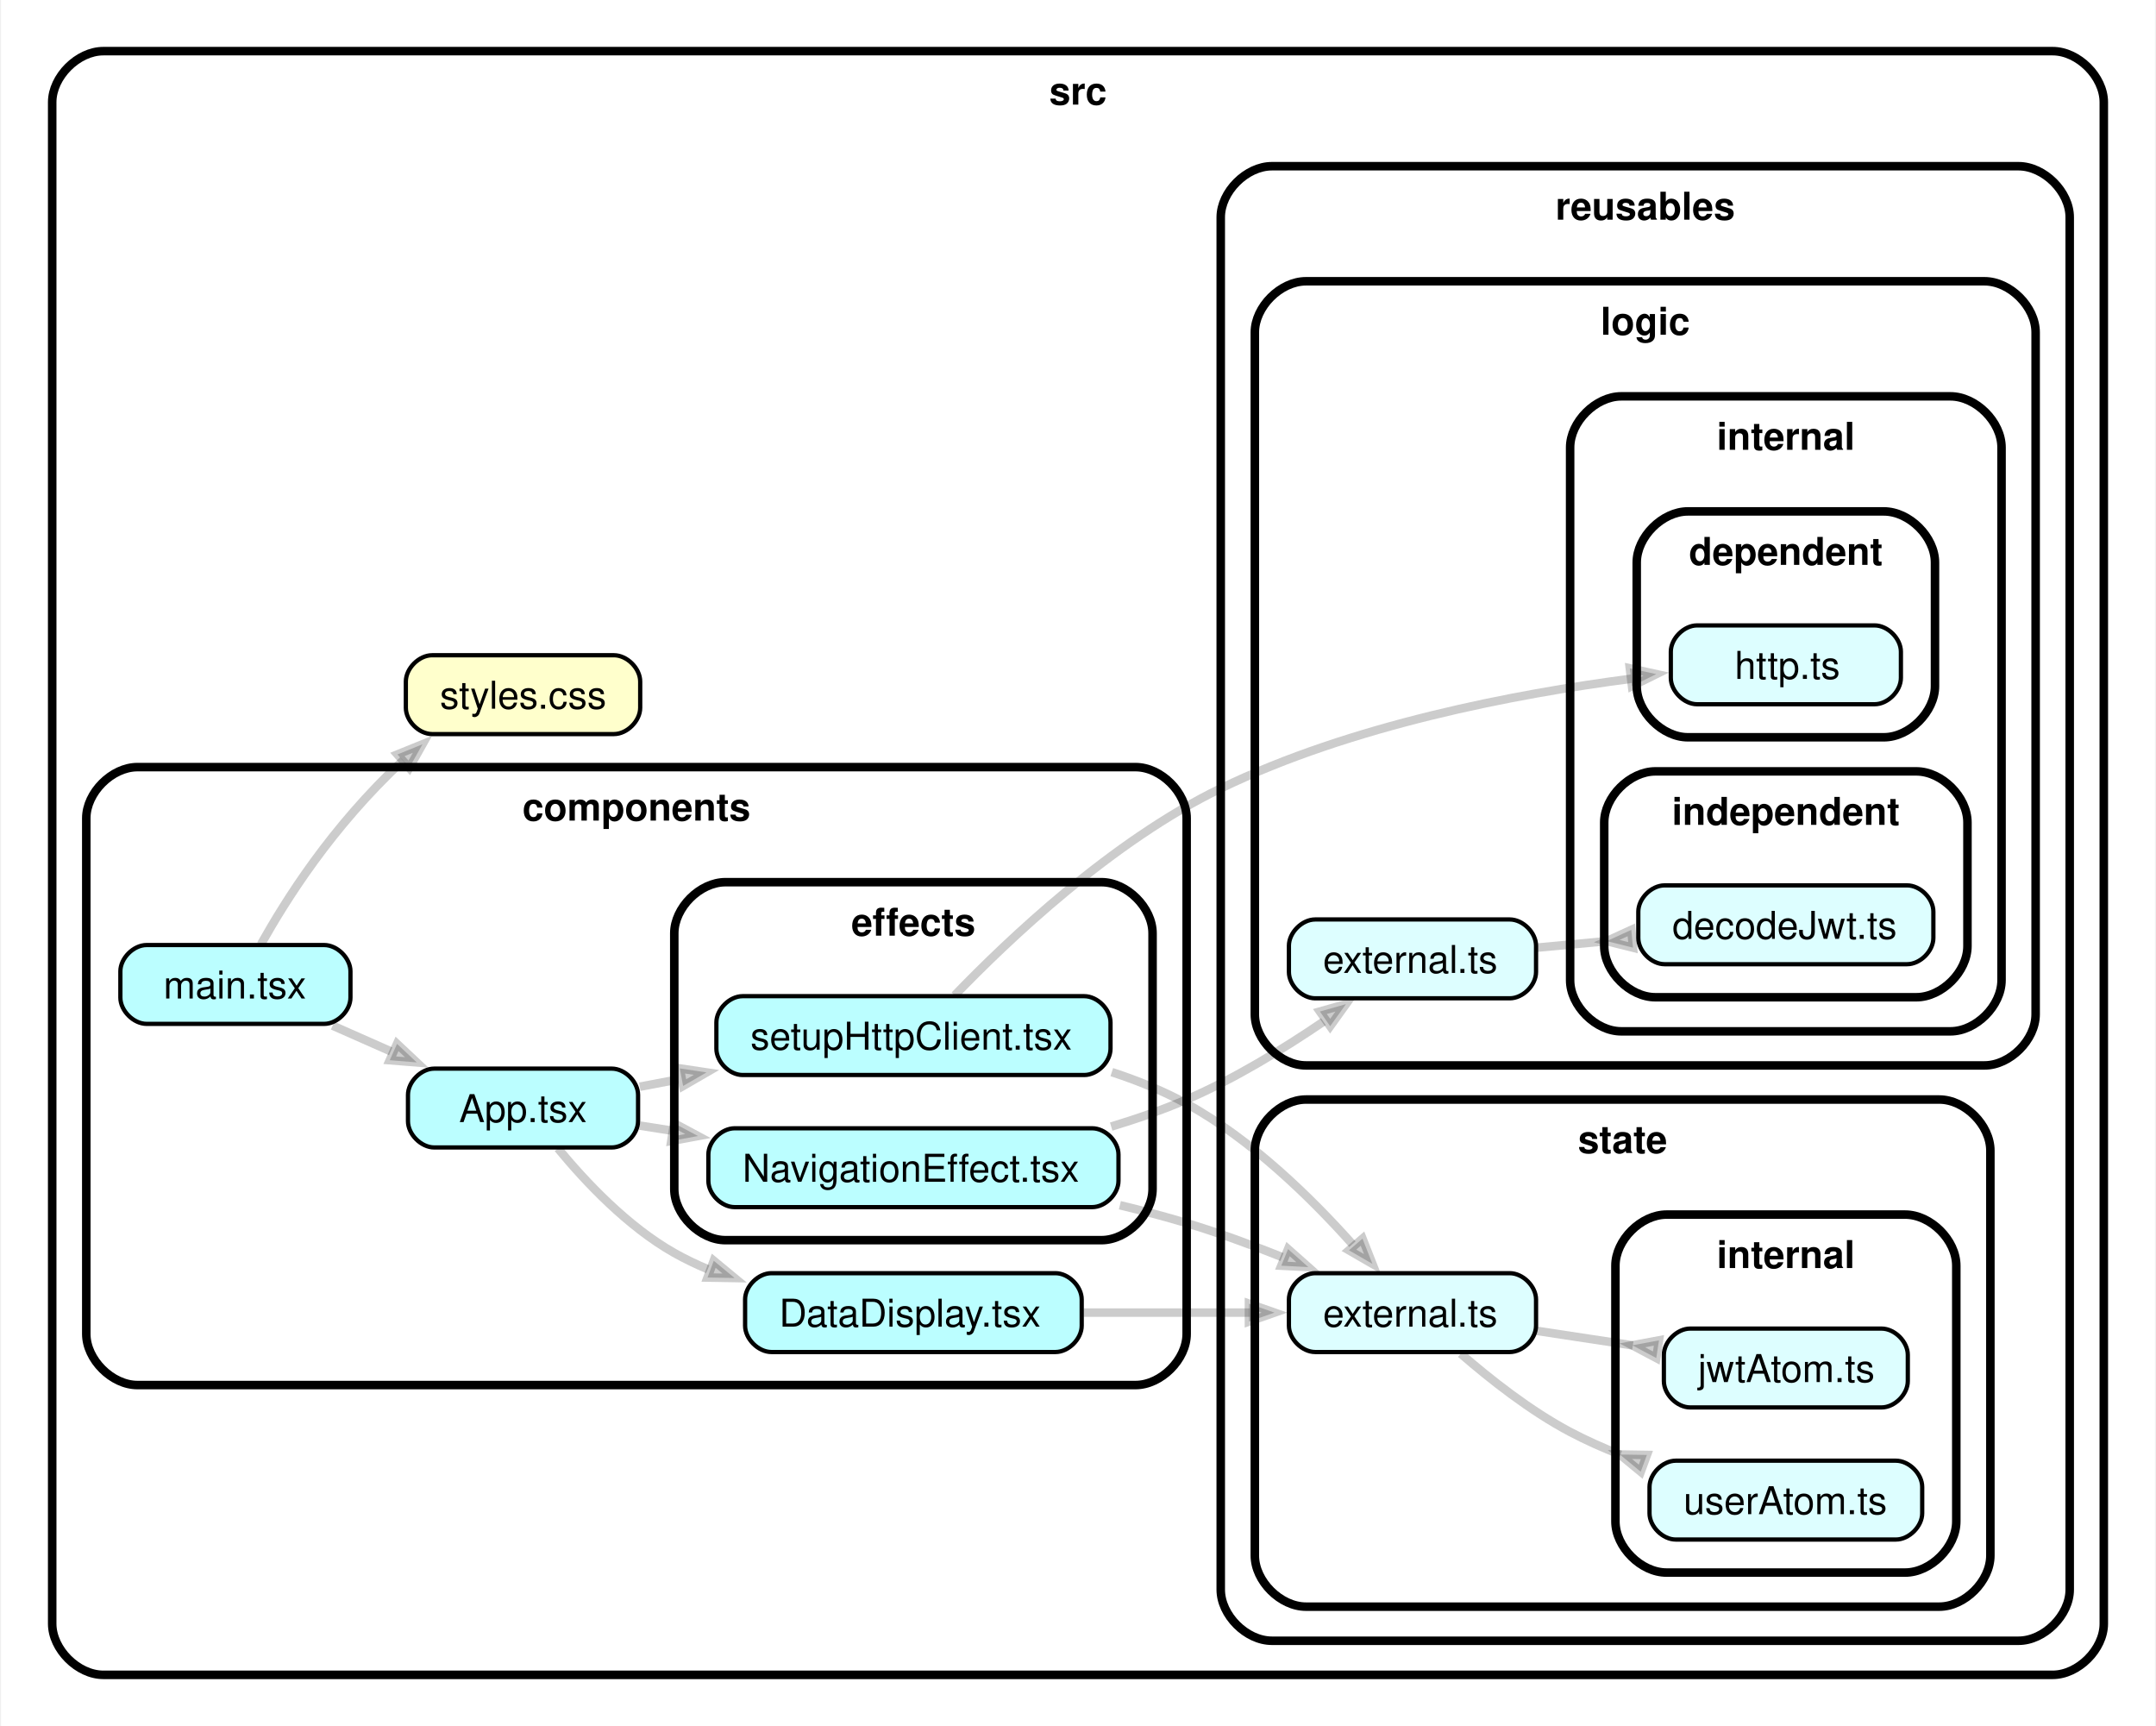
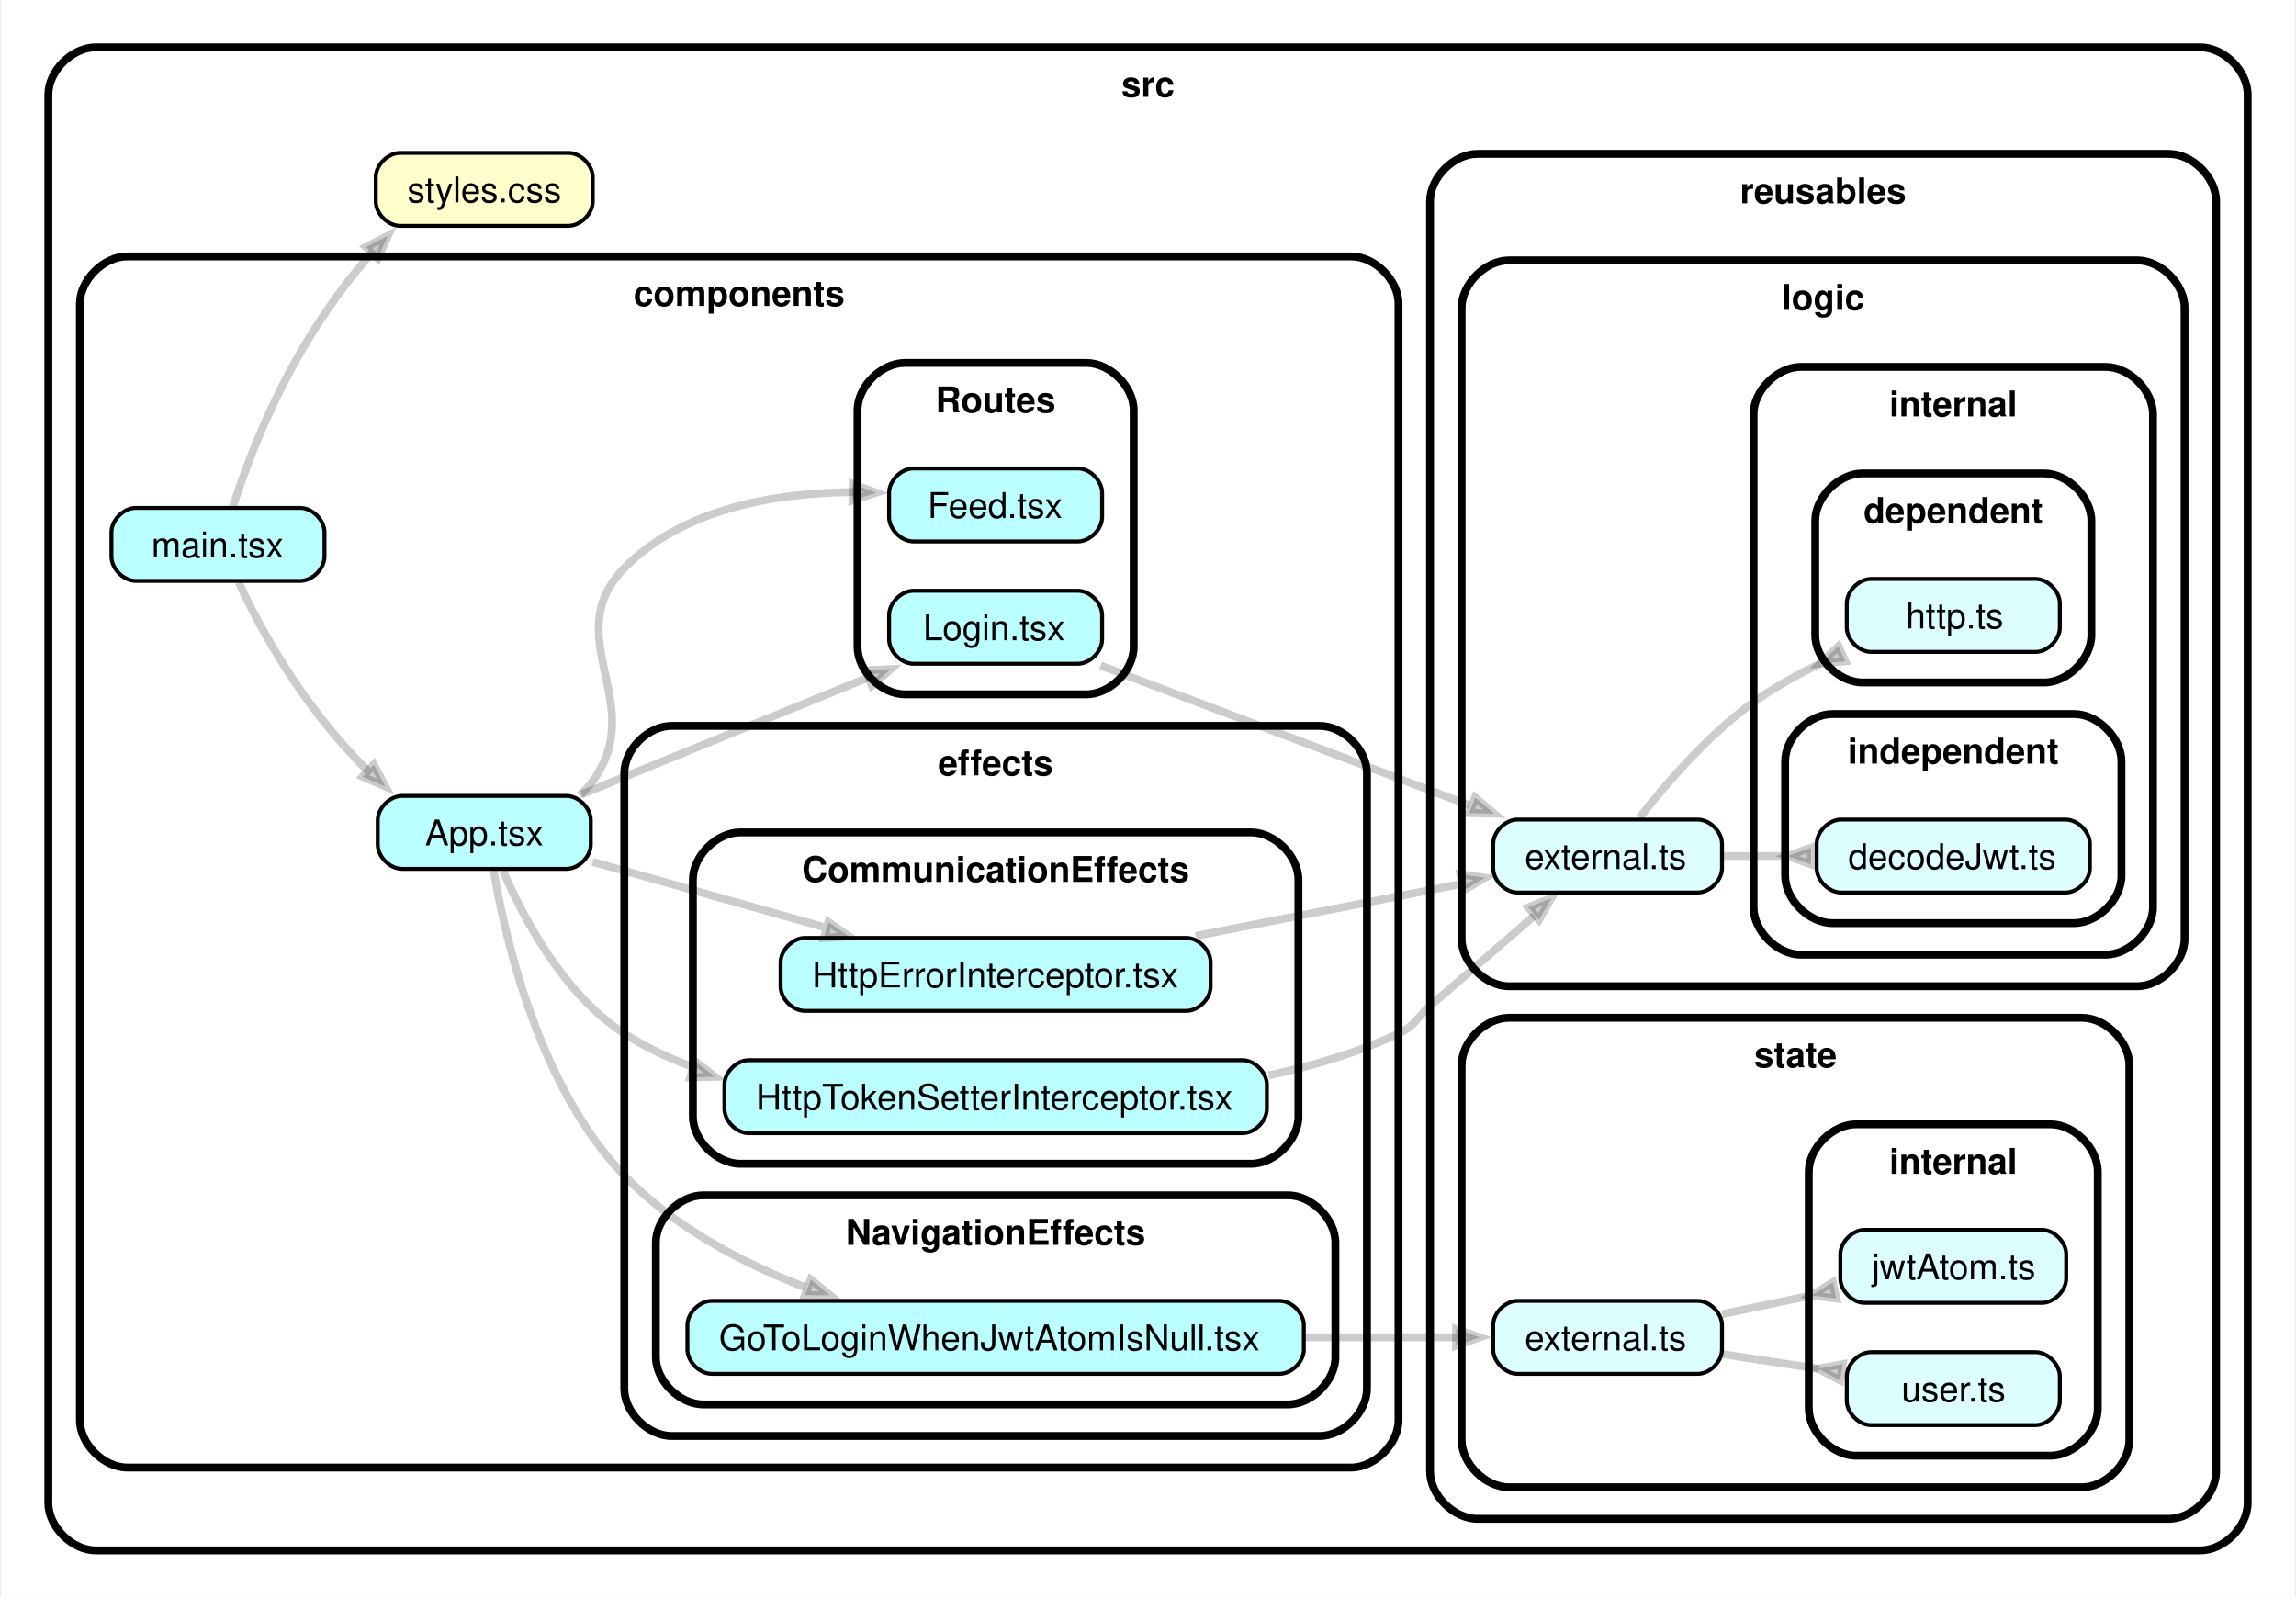
- <svg xmlns="http://www.w3.org/2000/svg" xmlns:xlink="http://www.w3.org/1999/xlink" width="506pt" height="405pt" viewBox="0.00 0.00 505.50 405.00">
+ <svg xmlns="http://www.w3.org/2000/svg" xmlns:xlink="http://www.w3.org/1999/xlink" width="582pt" height="405pt" viewBox="0.00 0.00 581.50 405.00">
  <g id="graph0" class="graph" transform="scale(1 1) rotate(0) translate(4 401)">
-     <polygon fill="white" stroke="none" points="-4,4 -4,-401 501.5,-401 501.5,4 -4,4" />
+     <polygon fill="white" stroke="none" points="-4,4 -4,-401 577.5,-401 577.5,4 -4,4" />
    <g id="clust1" class="cluster">
-       <path fill="#ffffff" stroke="black" stroke-width="2" d="M20,-8C20,-8 477.5,-8 477.5,-8 483.5,-8 489.5,-14 489.5,-20 489.5,-20 489.5,-377 489.5,-377 489.5,-383 483.5,-389 477.5,-389 477.5,-389 20,-389 20,-389 14,-389 8,-383 8,-377 8,-377 8,-20 8,-20 8,-14 14,-8 20,-8" />
-       <text text-anchor="middle" x="248.75" y="-376.45" font-family="Helvetica,sans-Serif" font-weight="bold" font-size="9.00">src</text>
+       <path fill="#ffffff" stroke="black" stroke-width="2" d="M20,-8C20,-8 553.5,-8 553.5,-8 559.5,-8 565.5,-14 565.5,-20 565.5,-20 565.5,-377 565.5,-377 565.5,-383 559.5,-389 553.5,-389 553.5,-389 20,-389 20,-389 14,-389 8,-383 8,-377 8,-377 8,-20 8,-20 8,-14 14,-8 20,-8" />
+       <text text-anchor="middle" x="286.75" y="-376.45" font-family="Helvetica,sans-Serif" font-weight="bold" font-size="9.00">src</text>
    </g>
    <g id="clust2" class="cluster">
-       <path fill="#ffffff" stroke="black" stroke-width="2" d="M28,-76C28,-76 262.25,-76 262.25,-76 268.25,-76 274.25,-82 274.25,-88 274.25,-88 274.25,-209 274.25,-209 274.25,-215 268.25,-221 262.25,-221 262.25,-221 28,-221 28,-221 22,-221 16,-215 16,-209 16,-209 16,-88 16,-88 16,-82 22,-76 28,-76" />
-       <text text-anchor="middle" x="145.12" y="-208.45" font-family="Helvetica,sans-Serif" font-weight="bold" font-size="9.00">components</text>
+       <path fill="#ffffff" stroke="black" stroke-width="2" d="M28,-29C28,-29 338.25,-29 338.25,-29 344.25,-29 350.25,-35 350.25,-41 350.25,-41 350.25,-324 350.25,-324 350.25,-330 344.25,-336 338.25,-336 338.25,-336 28,-336 28,-336 22,-336 16,-330 16,-324 16,-324 16,-41 16,-41 16,-35 22,-29 28,-29" />
+       <text text-anchor="middle" x="183.12" y="-323.45" font-family="Helvetica,sans-Serif" font-weight="bold" font-size="9.00">components</text>
    </g>
    <g id="clust3" class="cluster">
-       <path fill="#ffffff" stroke="black" stroke-width="2" d="M166,-110C166,-110 254.25,-110 254.25,-110 260.25,-110 266.25,-116 266.25,-122 266.25,-122 266.25,-182 266.25,-182 266.25,-188 260.25,-194 254.25,-194 254.25,-194 166,-194 166,-194 160,-194 154,-188 154,-182 154,-182 154,-122 154,-122 154,-116 160,-110 166,-110" />
-       <text text-anchor="middle" x="210.12" y="-181.45" font-family="Helvetica,sans-Serif" font-weight="bold" font-size="9.00">effects</text>
+       <path fill="#ffffff" stroke="black" stroke-width="2" d="M225.12,-225C225.12,-225 271.12,-225 271.12,-225 277.12,-225 283.12,-231 283.12,-237 283.12,-237 283.12,-297 283.12,-297 283.12,-303 277.12,-309 271.12,-309 271.12,-309 225.12,-309 225.12,-309 219.12,-309 213.12,-303 213.12,-297 213.12,-297 213.12,-237 213.12,-237 213.12,-231 219.12,-225 225.12,-225" />
+       <text text-anchor="middle" x="248.12" y="-296.45" font-family="Helvetica,sans-Serif" font-weight="bold" font-size="9.00">Routes</text>
    </g>
    <g id="clust4" class="cluster">
-       <path fill="#ffffff" stroke="black" stroke-width="2" d="M294.25,-16C294.25,-16 469.5,-16 469.5,-16 475.5,-16 481.5,-22 481.5,-28 481.5,-28 481.5,-350 481.5,-350 481.5,-356 475.5,-362 469.5,-362 469.5,-362 294.25,-362 294.25,-362 288.25,-362 282.25,-356 282.25,-350 282.25,-350 282.25,-28 282.25,-28 282.25,-22 288.25,-16 294.25,-16" />
-       <text text-anchor="middle" x="381.88" y="-349.45" font-family="Helvetica,sans-Serif" font-weight="bold" font-size="9.00">reusables</text>
+       <path fill="#ffffff" stroke="black" stroke-width="2" d="M166,-37C166,-37 330.25,-37 330.25,-37 336.25,-37 342.25,-43 342.25,-49 342.25,-49 342.25,-205 342.25,-205 342.25,-211 336.25,-217 330.25,-217 330.25,-217 166,-217 166,-217 160,-217 154,-211 154,-205 154,-205 154,-49 154,-49 154,-43 160,-37 166,-37" />
+       <text text-anchor="middle" x="248.12" y="-204.45" font-family="Helvetica,sans-Serif" font-weight="bold" font-size="9.00">effects</text>
    </g>
    <g id="clust5" class="cluster">
-       <path fill="#ffffff" stroke="black" stroke-width="2" d="M302.25,-151C302.25,-151 461.5,-151 461.5,-151 467.5,-151 473.5,-157 473.5,-163 473.5,-163 473.5,-323 473.5,-323 473.5,-329 467.5,-335 461.5,-335 461.5,-335 302.25,-335 302.25,-335 296.25,-335 290.25,-329 290.25,-323 290.25,-323 290.25,-163 290.25,-163 290.25,-157 296.25,-151 302.25,-151" />
-       <text text-anchor="middle" x="381.88" y="-322.45" font-family="Helvetica,sans-Serif" font-weight="bold" font-size="9.00">logic</text>
+       <path fill="#ffffff" stroke="black" stroke-width="2" d="M183.38,-106C183.38,-106 312.88,-106 312.88,-106 318.88,-106 324.88,-112 324.88,-118 324.88,-118 324.88,-178 324.88,-178 324.88,-184 318.88,-190 312.88,-190 312.88,-190 183.38,-190 183.38,-190 177.38,-190 171.38,-184 171.38,-178 171.38,-178 171.38,-118 171.38,-118 171.38,-112 177.38,-106 183.38,-106" />
+       <text text-anchor="middle" x="248.12" y="-177.45" font-family="Helvetica,sans-Serif" font-weight="bold" font-size="9.00">CommunicationEffects</text>
    </g>
    <g id="clust6" class="cluster">
-       <path fill="#ffffff" stroke="black" stroke-width="2" d="M376.25,-159C376.25,-159 453.5,-159 453.5,-159 459.5,-159 465.5,-165 465.5,-171 465.5,-171 465.5,-296 465.5,-296 465.5,-302 459.5,-308 453.5,-308 453.5,-308 376.25,-308 376.25,-308 370.25,-308 364.25,-302 364.25,-296 364.25,-296 364.25,-171 364.25,-171 364.25,-165 370.25,-159 376.25,-159" />
-       <text text-anchor="middle" x="414.88" y="-295.45" font-family="Helvetica,sans-Serif" font-weight="bold" font-size="9.00">internal</text>
+       <path fill="#ffffff" stroke="black" stroke-width="2" d="M174,-45C174,-45 322.25,-45 322.25,-45 328.25,-45 334.25,-51 334.25,-57 334.25,-57 334.25,-86 334.25,-86 334.25,-92 328.25,-98 322.25,-98 322.25,-98 174,-98 174,-98 168,-98 162,-92 162,-86 162,-86 162,-57 162,-57 162,-51 168,-45 174,-45" />
+       <text text-anchor="middle" x="248.12" y="-85.45" font-family="Helvetica,sans-Serif" font-weight="bold" font-size="9.00">NavigationEffects</text>
    </g>
    <g id="clust7" class="cluster">
-       <path fill="#ffffff" stroke="black" stroke-width="2" d="M391.88,-228C391.88,-228 437.88,-228 437.88,-228 443.88,-228 449.88,-234 449.88,-240 449.88,-240 449.88,-269 449.88,-269 449.88,-275 443.88,-281 437.88,-281 437.88,-281 391.88,-281 391.88,-281 385.88,-281 379.88,-275 379.88,-269 379.88,-269 379.88,-240 379.88,-240 379.88,-234 385.88,-228 391.88,-228" />
-       <text text-anchor="middle" x="414.88" y="-268.45" font-family="Helvetica,sans-Serif" font-weight="bold" font-size="9.00">dependent</text>
+       <path fill="#ffffff" stroke="black" stroke-width="2" d="M370.25,-16C370.25,-16 545.5,-16 545.5,-16 551.5,-16 557.5,-22 557.5,-28 557.5,-28 557.5,-350 557.5,-350 557.5,-356 551.5,-362 545.5,-362 545.5,-362 370.25,-362 370.25,-362 364.25,-362 358.25,-356 358.25,-350 358.25,-350 358.25,-28 358.25,-28 358.25,-22 364.25,-16 370.25,-16" />
+       <text text-anchor="middle" x="457.88" y="-349.45" font-family="Helvetica,sans-Serif" font-weight="bold" font-size="9.00">reusables</text>
    </g>
    <g id="clust8" class="cluster">
-       <path fill="#ffffff" stroke="black" stroke-width="2" d="M384.25,-167C384.25,-167 445.5,-167 445.5,-167 451.5,-167 457.5,-173 457.5,-179 457.5,-179 457.5,-208 457.5,-208 457.5,-214 451.5,-220 445.5,-220 445.5,-220 384.25,-220 384.25,-220 378.25,-220 372.25,-214 372.25,-208 372.25,-208 372.25,-179 372.25,-179 372.25,-173 378.25,-167 384.25,-167" />
-       <text text-anchor="middle" x="414.88" y="-207.45" font-family="Helvetica,sans-Serif" font-weight="bold" font-size="9.00">independent</text>
+       <path fill="#ffffff" stroke="black" stroke-width="2" d="M378.25,-151C378.25,-151 537.5,-151 537.5,-151 543.5,-151 549.5,-157 549.5,-163 549.5,-163 549.5,-323 549.5,-323 549.5,-329 543.5,-335 537.5,-335 537.5,-335 378.25,-335 378.25,-335 372.25,-335 366.25,-329 366.25,-323 366.25,-323 366.25,-163 366.25,-163 366.25,-157 372.25,-151 378.25,-151" />
+       <text text-anchor="middle" x="457.88" y="-322.45" font-family="Helvetica,sans-Serif" font-weight="bold" font-size="9.00">logic</text>
    </g>
    <g id="clust9" class="cluster">
-       <path fill="#ffffff" stroke="black" stroke-width="2" d="M302.25,-24C302.25,-24 450.88,-24 450.88,-24 456.88,-24 462.88,-30 462.88,-36 462.88,-36 462.88,-131 462.88,-131 462.88,-137 456.88,-143 450.88,-143 450.88,-143 302.25,-143 302.25,-143 296.25,-143 290.25,-137 290.25,-131 290.25,-131 290.25,-36 290.25,-36 290.25,-30 296.25,-24 302.25,-24" />
-       <text text-anchor="middle" x="376.56" y="-130.45" font-family="Helvetica,sans-Serif" font-weight="bold" font-size="9.00">state</text>
+       <path fill="#ffffff" stroke="black" stroke-width="2" d="M452.25,-159C452.25,-159 529.5,-159 529.5,-159 535.5,-159 541.5,-165 541.5,-171 541.5,-171 541.5,-296 541.5,-296 541.5,-302 535.5,-308 529.5,-308 529.5,-308 452.25,-308 452.25,-308 446.25,-308 440.25,-302 440.25,-296 440.25,-296 440.25,-171 440.25,-171 440.25,-165 446.25,-159 452.25,-159" />
+       <text text-anchor="middle" x="490.88" y="-295.45" font-family="Helvetica,sans-Serif" font-weight="bold" font-size="9.00">internal</text>
    </g>
    <g id="clust10" class="cluster">
-       <path fill="#ffffff" stroke="black" stroke-width="2" d="M386.88,-32C386.88,-32 442.88,-32 442.88,-32 448.88,-32 454.88,-38 454.88,-44 454.88,-44 454.88,-104 454.88,-104 454.88,-110 448.88,-116 442.88,-116 442.88,-116 386.88,-116 386.88,-116 380.88,-116 374.88,-110 374.88,-104 374.88,-104 374.88,-44 374.88,-44 374.88,-38 380.88,-32 386.88,-32" />
-       <text text-anchor="middle" x="414.88" y="-103.45" font-family="Helvetica,sans-Serif" font-weight="bold" font-size="9.00">internal</text>
+       <path fill="#ffffff" stroke="black" stroke-width="2" d="M467.88,-228C467.88,-228 513.88,-228 513.88,-228 519.88,-228 525.88,-234 525.88,-240 525.88,-240 525.88,-269 525.88,-269 525.88,-275 519.88,-281 513.88,-281 513.88,-281 467.88,-281 467.88,-281 461.88,-281 455.88,-275 455.88,-269 455.88,-269 455.88,-240 455.88,-240 455.88,-234 461.88,-228 467.88,-228" />
+       <text text-anchor="middle" x="490.88" y="-268.45" font-family="Helvetica,sans-Serif" font-weight="bold" font-size="9.00">dependent</text>
+     </g>
+     <g id="clust11" class="cluster">
+       <path fill="#ffffff" stroke="black" stroke-width="2" d="M460.25,-167C460.25,-167 521.5,-167 521.5,-167 527.5,-167 533.5,-173 533.5,-179 533.5,-179 533.5,-208 533.5,-208 533.5,-214 527.5,-220 521.5,-220 521.5,-220 460.25,-220 460.25,-220 454.25,-220 448.25,-214 448.25,-208 448.25,-208 448.25,-179 448.25,-179 448.25,-173 454.25,-167 460.25,-167" />
+       <text text-anchor="middle" x="490.88" y="-207.45" font-family="Helvetica,sans-Serif" font-weight="bold" font-size="9.00">independent</text>
+     </g>
+     <g id="clust12" class="cluster">
+       <path fill="#ffffff" stroke="black" stroke-width="2" d="M378.25,-24C378.25,-24 523.5,-24 523.5,-24 529.5,-24 535.5,-30 535.5,-36 535.5,-36 535.5,-131 535.5,-131 535.5,-137 529.5,-143 523.5,-143 523.5,-143 378.25,-143 378.25,-143 372.25,-143 366.25,-137 366.25,-131 366.25,-131 366.25,-36 366.25,-36 366.25,-30 372.25,-24 378.25,-24" />
+       <text text-anchor="middle" x="450.88" y="-130.45" font-family="Helvetica,sans-Serif" font-weight="bold" font-size="9.00">state</text>
+     </g>
+     <g id="clust13" class="cluster">
+       <path fill="#ffffff" stroke="black" stroke-width="2" d="M466.25,-32C466.25,-32 515.5,-32 515.5,-32 521.5,-32 527.5,-38 527.5,-44 527.5,-44 527.5,-104 527.5,-104 527.5,-110 521.5,-116 515.5,-116 515.5,-116 466.25,-116 466.25,-116 460.25,-116 454.25,-110 454.25,-104 454.25,-104 454.25,-44 454.25,-44 454.25,-38 460.25,-32 466.25,-32" />
+       <text text-anchor="middle" x="490.88" y="-103.45" font-family="Helvetica,sans-Serif" font-weight="bold" font-size="9.00">internal</text>
    </g>
    <g id="node1" class="node">
      <g id="a_node1">
        <a xlink:href="src/components/App.tsx" xlink:title="App.tsx">
-           <path fill="#bbfeff" stroke="black" d="M139.33,-150.25C139.33,-150.25 97.67,-150.25 97.67,-150.25 94.58,-150.25 91.5,-147.17 91.5,-144.08 91.5,-144.08 91.5,-137.92 91.5,-137.92 91.5,-134.83 94.58,-131.75 97.67,-131.75 97.67,-131.75 139.33,-131.75 139.33,-131.75 142.42,-131.75 145.5,-134.83 145.5,-137.92 145.5,-137.92 145.5,-144.08 145.5,-144.08 145.5,-147.17 142.42,-150.25 139.33,-150.25" />
-           <text text-anchor="start" x="103.5" y="-137.7" font-family="Helvetica,sans-Serif" font-size="9.00">App.tsx</text>
+           <path fill="#bbfeff" stroke="black" d="M139.33,-199.25C139.33,-199.25 97.67,-199.25 97.67,-199.25 94.58,-199.25 91.5,-196.17 91.5,-193.08 91.5,-193.08 91.5,-186.92 91.5,-186.92 91.5,-183.83 94.58,-180.75 97.67,-180.75 97.67,-180.75 139.33,-180.75 139.33,-180.75 142.42,-180.75 145.5,-183.83 145.5,-186.92 145.5,-186.92 145.5,-193.08 145.5,-193.08 145.5,-196.17 142.42,-199.25 139.33,-199.25" />
+           <text text-anchor="start" x="103.5" y="-186.7" font-family="Helvetica,sans-Serif" font-size="9.00">App.tsx</text>
        </a>
      </g>
    </g>
    <g id="node2" class="node">
      <g id="a_node2">
-         <a xlink:href="src/components/DataDisplay.tsx" xlink:title="DataDisplay.tsx">
-           <path fill="#bbfeff" stroke="black" d="M243.46,-102.25C243.46,-102.25 176.79,-102.25 176.79,-102.25 173.71,-102.25 170.62,-99.17 170.62,-96.08 170.62,-96.08 170.62,-89.92 170.62,-89.92 170.62,-86.83 173.71,-83.75 176.79,-83.75 176.79,-83.75 243.46,-83.75 243.46,-83.75 246.54,-83.75 249.62,-86.83 249.62,-89.92 249.62,-89.92 249.62,-96.08 249.62,-96.08 249.62,-99.17 246.54,-102.25 243.46,-102.25" />
-           <text text-anchor="start" x="178.62" y="-89.7" font-family="Helvetica,sans-Serif" font-size="9.00">DataDisplay.tsx</text>
+         <a xlink:href="src/components/effects/CommunicationEffects/HttpErrorInterceptor.tsx" xlink:title="HttpErrorInterceptor.tsx">
+           <path fill="#bbfeff" stroke="black" d="M296.46,-163.25C296.46,-163.25 199.79,-163.25 199.79,-163.25 196.71,-163.25 193.62,-160.17 193.62,-157.08 193.62,-157.08 193.62,-150.92 193.62,-150.92 193.62,-147.83 196.71,-144.75 199.79,-144.75 199.79,-144.75 296.46,-144.75 296.46,-144.75 299.54,-144.75 302.62,-147.83 302.62,-150.92 302.62,-150.92 302.62,-157.08 302.62,-157.08 302.62,-160.17 299.54,-163.25 296.46,-163.25" />
+           <text text-anchor="start" x="201.62" y="-150.7" font-family="Helvetica,sans-Serif" font-size="9.00">HttpErrorInterceptor.tsx</text>
        </a>
      </g>
    </g>
    <g id="edge1" class="edge">
-       <path fill="none" stroke="#000000" stroke-width="2" stroke-opacity="0.2" d="M126.7,-131.53C133.06,-123.8 143.01,-113.2 154,-107 156.49,-105.59 159.13,-104.33 161.85,-103.18" />
-       <polygon fill="#000000" fill-opacity="0.2" stroke="#000000" stroke-width="2" stroke-opacity="0.2" points="163.26,-105.17 168.16,-101.12 161.8,-101.23 163.26,-105.17" />
+       <path fill="none" stroke="#000000" stroke-width="2" stroke-opacity="0.2" d="M145.94,-182.54C162.79,-177.79 184.99,-171.53 204.31,-166.08" />
+       <polygon fill="#000000" fill-opacity="0.2" stroke="#000000" stroke-width="2" stroke-opacity="0.2" points="205.74,-167.29 210.95,-163.64 204.6,-163.25 205.74,-167.29" />
    </g>
    <g id="node3" class="node">
      <g id="a_node3">
-         <a xlink:href="src/components/effects/NavigationEffect.tsx" xlink:title="NavigationEffect.tsx">
-           <path fill="#bbfeff" stroke="black" d="M252.08,-136.25C252.08,-136.25 168.17,-136.25 168.17,-136.25 165.08,-136.25 162,-133.17 162,-130.08 162,-130.08 162,-123.92 162,-123.92 162,-120.83 165.08,-117.75 168.17,-117.75 168.17,-117.75 252.08,-117.75 252.08,-117.75 255.17,-117.75 258.25,-120.83 258.25,-123.92 258.25,-123.92 258.25,-130.08 258.25,-130.08 258.25,-133.17 255.17,-136.25 252.08,-136.25" />
-           <text text-anchor="start" x="170" y="-123.7" font-family="Helvetica,sans-Serif" font-size="9.00">NavigationEffect.tsx</text>
+         <a xlink:href="src/components/effects/CommunicationEffects/HttpTokenSetterInterceptor.tsx" xlink:title="HttpTokenSetterInterceptor.tsx">
+           <path fill="#bbfeff" stroke="black" d="M310.71,-132.25C310.71,-132.25 185.54,-132.25 185.54,-132.25 182.46,-132.25 179.38,-129.17 179.38,-126.08 179.38,-126.08 179.38,-119.92 179.38,-119.92 179.38,-116.83 182.46,-113.75 185.54,-113.75 185.54,-113.75 310.71,-113.75 310.71,-113.75 313.79,-113.75 316.88,-116.83 316.88,-119.92 316.88,-119.92 316.88,-126.08 316.88,-126.08 316.88,-129.17 313.79,-132.25 310.71,-132.25" />
+           <text text-anchor="start" x="187.38" y="-119.7" font-family="Helvetica,sans-Serif" font-size="9.00">HttpTokenSetterInterceptor.tsx</text>
        </a>
      </g>
    </g>
    <g id="edge2" class="edge">
-       <path fill="none" stroke="#000000" stroke-width="2" stroke-opacity="0.2" d="M145.91,-136.88C148.23,-136.51 150.63,-136.14 153.08,-135.75" />
-       <polygon fill="#000000" fill-opacity="0.2" stroke="#000000" stroke-width="2" stroke-opacity="0.2" points="153.95,-137.43 159.56,-134.43 153.3,-133.28 153.95,-137.43" />
+       <path fill="none" stroke="#000000" stroke-width="2" stroke-opacity="0.2" d="M123.22,-180.35C128.29,-168.56 138.55,-148.97 154,-139 159.21,-135.64 164.92,-132.92 170.85,-130.73" />
+       <polygon fill="#000000" fill-opacity="0.2" stroke="#000000" stroke-width="2" stroke-opacity="0.2" points="172.01,-131.91 177.07,-128.05 170.71,-127.91 172.01,-131.91" />
    </g>
    <g id="node4" class="node">
      <g id="a_node4">
-         <a xlink:href="src/components/effects/setupHttpClient.tsx" xlink:title="setupHttpClient.tsx">
-           <path fill="#bbfeff" stroke="black" d="M250.21,-167.25C250.21,-167.25 170.04,-167.25 170.04,-167.25 166.96,-167.25 163.88,-164.17 163.88,-161.08 163.88,-161.08 163.88,-154.92 163.88,-154.92 163.88,-151.83 166.96,-148.75 170.04,-148.75 170.04,-148.75 250.21,-148.75 250.21,-148.75 253.29,-148.75 256.38,-151.83 256.38,-154.92 256.38,-154.92 256.38,-161.08 256.38,-161.08 256.38,-164.17 253.29,-167.25 250.21,-167.25" />
-           <text text-anchor="start" x="171.88" y="-154.7" font-family="Helvetica,sans-Serif" font-size="9.00">setupHttpClient.tsx</text>
+         <a xlink:href="src/components/effects/NavigationEffects/GoToLoginWhenJwtAtomIsNull.tsx" xlink:title="GoToLoginWhenJwtAtomIsNull.tsx">
+           <path fill="#bbfeff" stroke="black" d="M320.08,-71.25C320.08,-71.25 176.17,-71.25 176.17,-71.25 173.08,-71.25 170,-68.17 170,-65.08 170,-65.08 170,-58.92 170,-58.92 170,-55.83 173.08,-52.75 176.17,-52.75 176.17,-52.75 320.08,-52.75 320.08,-52.75 323.17,-52.75 326.25,-55.83 326.25,-58.92 326.25,-58.92 326.25,-65.08 326.25,-65.08 326.25,-68.17 323.17,-71.25 320.08,-71.25" />
+           <text text-anchor="start" x="178" y="-58.7" font-family="Helvetica,sans-Serif" font-size="9.00">GoToLoginWhenJwtAtomIsNull.tsx</text>
        </a>
      </g>
    </g>
    <g id="edge3" class="edge">
-       <path fill="none" stroke="#000000" stroke-width="2" stroke-opacity="0.2" d="M145.91,-146.01C148.78,-146.55 151.78,-147.12 154.84,-147.7" />
-       <polygon fill="#000000" fill-opacity="0.2" stroke="#000000" stroke-width="2" stroke-opacity="0.2" points="155.29,-150.3 161.57,-149.36 156.07,-146.18 155.29,-150.3" />
+       <path fill="none" stroke="#000000" stroke-width="2" stroke-opacity="0.2" d="M120.88,-180.34C123.86,-162.78 132.47,-125.35 154,-103 166.42,-90.11 183.6,-81 199.82,-74.7" />
+       <polygon fill="#000000" fill-opacity="0.2" stroke="#000000" stroke-width="2" stroke-opacity="0.2" points="201.27,-76.68 206.19,-72.65 199.83,-72.73 201.27,-76.68" />
    </g>
    <g id="node5" class="node">
      <g id="a_node5">
-         <a xlink:href="src/reusables/state/external.ts" xlink:title="external.ts">
-           <path fill="#ddfeff" stroke="black" d="M350.08,-102.25C350.08,-102.25 304.42,-102.25 304.42,-102.25 301.33,-102.25 298.25,-99.17 298.25,-96.08 298.25,-96.08 298.25,-89.92 298.25,-89.92 298.25,-86.83 301.33,-83.75 304.42,-83.75 304.42,-83.75 350.08,-83.75 350.08,-83.75 353.17,-83.75 356.25,-86.83 356.25,-89.92 356.25,-89.92 356.25,-96.08 356.25,-96.08 356.25,-99.17 353.17,-102.25 350.08,-102.25" />
-           <text text-anchor="start" x="306.25" y="-89.7" font-family="Helvetica,sans-Serif" font-size="9.00">external.ts</text>
+         <a xlink:href="src/components/Routes/Feed.tsx" xlink:title="Feed.tsx">
+           <path fill="#bbfeff" stroke="black" d="M268.96,-282.25C268.96,-282.25 227.29,-282.25 227.29,-282.25 224.21,-282.25 221.12,-279.17 221.12,-276.08 221.12,-276.08 221.12,-269.92 221.12,-269.92 221.12,-266.83 224.21,-263.75 227.29,-263.75 227.29,-263.75 268.96,-263.75 268.96,-263.75 272.04,-263.75 275.12,-266.83 275.12,-269.92 275.12,-269.92 275.12,-276.08 275.12,-276.08 275.12,-279.17 272.04,-282.25 268.96,-282.25" />
+           <text text-anchor="start" x="230.88" y="-269.7" font-family="Helvetica,sans-Serif" font-size="9.00">Feed.tsx</text>
        </a>
      </g>
    </g>
    <g id="edge4" class="edge">
-       <path fill="none" stroke="#000000" stroke-width="2" stroke-opacity="0.2" d="M250.1,-93C262.7,-93 276.63,-93 289.09,-93" />
-       <polygon fill="#000000" fill-opacity="0.2" stroke="#000000" stroke-width="2" stroke-opacity="0.2" points="288.87,-95.1 294.87,-93 288.87,-90.9 288.87,-95.1" />
-     </g>
-     <g id="edge6" class="edge">
-       <path fill="none" stroke="#000000" stroke-width="2" stroke-opacity="0.2" d="M258.58,-118.2C263.9,-116.92 269.22,-115.52 274.25,-114 281.62,-111.77 289.4,-108.92 296.63,-106.04" />
-       <polygon fill="#000000" fill-opacity="0.2" stroke="#000000" stroke-width="2" stroke-opacity="0.2" points="298.05,-107.9 302.81,-103.68 296.46,-104.01 298.05,-107.9" />
+       <path fill="none" stroke="#000000" stroke-width="2" stroke-opacity="0.2" d="M142.64,-199.4C143.89,-200.48 145.03,-201.68 146,-203 160.31,-222.59 137.04,-239.65 154,-257 168.81,-272.16 192.4,-276.09 212.12,-276.27" />
+       <polygon fill="#000000" fill-opacity="0.2" stroke="#000000" stroke-width="2" stroke-opacity="0.2" points="211.91,-278.32 217.87,-276.11 211.83,-274.12 211.91,-278.32" />
    </g>
    <g id="node6" class="node">
      <g id="a_node6">
-         <a xlink:href="src/reusables/logic/external.ts" xlink:title="external.ts">
-           <path fill="#ddfeff" stroke="black" d="M350.08,-185.25C350.08,-185.25 304.42,-185.25 304.42,-185.25 301.33,-185.25 298.25,-182.17 298.25,-179.08 298.25,-179.08 298.25,-172.92 298.25,-172.92 298.25,-169.83 301.33,-166.75 304.42,-166.75 304.42,-166.75 350.08,-166.75 350.08,-166.75 353.17,-166.75 356.25,-169.83 356.25,-172.92 356.25,-172.92 356.25,-179.08 356.25,-179.08 356.25,-182.17 353.17,-185.25 350.08,-185.25" />
-           <text text-anchor="start" x="306.25" y="-172.7" font-family="Helvetica,sans-Serif" font-size="9.00">external.ts</text>
+         <a xlink:href="src/components/Routes/Login.tsx" xlink:title="Login.tsx">
+           <path fill="#bbfeff" stroke="black" d="M268.96,-251.25C268.96,-251.25 227.29,-251.25 227.29,-251.25 224.21,-251.25 221.12,-248.17 221.12,-245.08 221.12,-245.08 221.12,-238.92 221.12,-238.92 221.12,-235.83 224.21,-232.75 227.29,-232.75 227.29,-232.75 268.96,-232.75 268.96,-232.75 272.04,-232.75 275.12,-235.83 275.12,-238.92 275.12,-238.92 275.12,-245.08 275.12,-245.08 275.12,-248.17 272.04,-251.25 268.96,-251.25" />
+           <text text-anchor="start" x="229.75" y="-238.7" font-family="Helvetica,sans-Serif" font-size="9.00">Login.tsx</text>
        </a>
      </g>
    </g>
    <g id="edge5" class="edge">
-       <path fill="none" stroke="#000000" stroke-width="2" stroke-opacity="0.2" d="M256.54,-136.65C262.59,-138.48 268.64,-140.58 274.25,-143 285.45,-147.83 296.99,-154.9 306.35,-161.27" />
-       <polygon fill="#000000" fill-opacity="0.2" stroke="#000000" stroke-width="2" stroke-opacity="0.2" points="305.52,-163.65 311.64,-165.38 307.93,-160.21 305.52,-163.65" />
-     </g>
-     <g id="edge8" class="edge">
-       <path fill="none" stroke="#000000" stroke-width="2" stroke-opacity="0.2" d="M256.68,-149.43C262.78,-147.44 268.8,-144.99 274.25,-142 289.41,-133.68 303.49,-119.88 313.16,-109.05" />
-       <polygon fill="#000000" fill-opacity="0.2" stroke="#000000" stroke-width="2" stroke-opacity="0.2" points="315.52,-110.36 317.85,-104.44 312.34,-107.62 315.52,-110.36" />
+       <path fill="none" stroke="#000000" stroke-width="2" stroke-opacity="0.2" d="M143.21,-199.66C163.53,-207.94 192.99,-219.94 215.36,-229.06" />
+       <polygon fill="#000000" fill-opacity="0.2" stroke="#000000" stroke-width="2" stroke-opacity="0.2" points="215.2,-231.07 221.55,-231.39 216.78,-227.18 215.2,-231.07" />
    </g>
    <g id="node7" class="node">
      <g id="a_node7">
-         <a xlink:href="src/reusables/logic/internal/dependent/http.ts" xlink:title="http.ts">
-           <path fill="#ddfeff" stroke="black" d="M435.71,-254.25C435.71,-254.25 394.04,-254.25 394.04,-254.25 390.96,-254.25 387.88,-251.17 387.88,-248.08 387.88,-248.08 387.88,-241.92 387.88,-241.92 387.88,-238.83 390.96,-235.75 394.04,-235.75 394.04,-235.75 435.71,-235.75 435.71,-235.75 438.79,-235.75 441.88,-238.83 441.88,-241.92 441.88,-241.92 441.88,-248.08 441.88,-248.08 441.88,-251.17 438.79,-254.25 435.71,-254.25" />
-           <text text-anchor="start" x="402.88" y="-241.7" font-family="Helvetica,sans-Serif" font-size="9.00">http.ts</text>
+         <a xlink:href="src/reusables/logic/external.ts" xlink:title="external.ts">
+           <path fill="#ddfeff" stroke="black" d="M426.08,-193.25C426.08,-193.25 380.42,-193.25 380.42,-193.25 377.33,-193.25 374.25,-190.17 374.25,-187.08 374.25,-187.08 374.25,-180.92 374.25,-180.92 374.25,-177.83 377.33,-174.75 380.42,-174.75 380.42,-174.75 426.08,-174.75 426.08,-174.75 429.17,-174.75 432.25,-177.83 432.25,-180.92 432.25,-180.92 432.25,-187.08 432.25,-187.08 432.25,-190.17 429.17,-193.25 426.08,-193.25" />
+           <text text-anchor="start" x="382.25" y="-180.7" font-family="Helvetica,sans-Serif" font-size="9.00">external.ts</text>
        </a>
      </g>
    </g>
    <g id="edge7" class="edge">
-       <path fill="none" stroke="#000000" stroke-width="2" stroke-opacity="0.2" d="M219.8,-167.43C232.31,-180.43 256.72,-203.65 282.25,-216 312.91,-230.83 351.25,-238.17 378.63,-241.74" />
-       <polygon fill="#000000" fill-opacity="0.2" stroke="#000000" stroke-width="2" stroke-opacity="0.2" points="378.26,-244.18 384.47,-242.82 378.77,-240.01 378.26,-244.18" />
+       <path fill="none" stroke="#000000" stroke-width="2" stroke-opacity="0.2" d="M298.84,-163.74C320.5,-167.98 345.44,-172.87 365.4,-176.78" />
+       <polygon fill="#000000" fill-opacity="0.2" stroke="#000000" stroke-width="2" stroke-opacity="0.2" points="365.9,-179.41 372.19,-178.5 366.71,-175.29 365.9,-179.41" />
+     </g>
+     <g id="edge8" class="edge">
+       <path fill="none" stroke="#000000" stroke-width="2" stroke-opacity="0.2" d="M317.33,-128.42C328.65,-130.82 340.03,-134.21 350.25,-139 354.53,-141 354.68,-142.9 358.25,-146 366.94,-153.55 376.62,-161.92 384.68,-168.87" />
+       <polygon fill="#000000" fill-opacity="0.2" stroke="#000000" stroke-width="2" stroke-opacity="0.2" points="383.1,-171.01 389.02,-173.34 385.85,-167.83 383.1,-171.01" />
+     </g>
+     <g id="node8" class="node">
+       <g id="a_node8">
+         <a xlink:href="src/reusables/state/external.ts" xlink:title="external.ts">
+           <path fill="#ddfeff" stroke="black" d="M426.08,-71.25C426.08,-71.25 380.42,-71.25 380.42,-71.25 377.33,-71.25 374.25,-68.17 374.25,-65.08 374.25,-65.08 374.25,-58.92 374.25,-58.92 374.25,-55.83 377.33,-52.75 380.42,-52.75 380.42,-52.75 426.08,-52.75 426.08,-52.75 429.17,-52.75 432.25,-55.83 432.25,-58.92 432.25,-58.92 432.25,-65.08 432.25,-65.08 432.25,-68.17 429.17,-71.25 426.08,-71.25" />
+           <text text-anchor="start" x="382.25" y="-58.7" font-family="Helvetica,sans-Serif" font-size="9.00">external.ts</text>
+         </a>
+       </g>
+     </g>
+     <g id="edge9" class="edge">
+       <path fill="none" stroke="#000000" stroke-width="2" stroke-opacity="0.2" d="M326.58,-62C339.93,-62 353.24,-62 364.89,-62" />
+       <polygon fill="#000000" fill-opacity="0.2" stroke="#000000" stroke-width="2" stroke-opacity="0.2" points="364.85,-64.1 370.85,-62 364.85,-59.9 364.85,-64.1" />
+     </g>
+     <g id="edge6" class="edge">
+       <path fill="none" stroke="#000000" stroke-width="2" stroke-opacity="0.2" d="M274.75,-232.29C300.37,-222.59 339.91,-207.61 368.16,-196.91" />
+       <polygon fill="#000000" fill-opacity="0.2" stroke="#000000" stroke-width="2" stroke-opacity="0.2" points="369.67,-198.83 374.54,-194.74 368.18,-194.9 369.67,-198.83" />
    </g>
    <g id="node11" class="node">
      <g id="a_node11">
-         <a xlink:href="src/reusables/state/internal/jwtAtom.ts" xlink:title="jwtAtom.ts">
-           <path fill="#ddfeff" stroke="black" d="M437.33,-89.25C437.33,-89.25 392.42,-89.25 392.42,-89.25 389.33,-89.25 386.25,-86.17 386.25,-83.08 386.25,-83.08 386.25,-76.92 386.25,-76.92 386.25,-73.83 389.33,-70.75 392.42,-70.75 392.42,-70.75 437.33,-70.75 437.33,-70.75 440.42,-70.75 443.5,-73.83 443.5,-76.92 443.5,-76.92 443.5,-83.08 443.5,-83.08 443.5,-86.17 440.42,-89.25 437.33,-89.25" />
-           <text text-anchor="start" x="394.25" y="-76.7" font-family="Helvetica,sans-Serif" font-size="9.00">jwtAtom.ts</text>
+         <a xlink:href="src/reusables/logic/internal/dependent/http.ts" xlink:title="http.ts">
+           <path fill="#ddfeff" stroke="black" d="M511.71,-254.25C511.71,-254.25 470.04,-254.25 470.04,-254.25 466.96,-254.25 463.88,-251.17 463.88,-248.08 463.88,-248.08 463.88,-241.92 463.88,-241.92 463.88,-238.83 466.96,-235.75 470.04,-235.75 470.04,-235.75 511.71,-235.75 511.71,-235.75 514.79,-235.75 517.88,-238.83 517.88,-241.92 517.88,-241.92 517.88,-248.08 517.88,-248.08 517.88,-251.17 514.79,-254.25 511.71,-254.25" />
+           <text text-anchor="start" x="478.88" y="-241.7" font-family="Helvetica,sans-Serif" font-size="9.00">http.ts</text>
        </a>
      </g>
    </g>
    <g id="edge12" class="edge">
-       <path fill="none" stroke="#000000" stroke-width="2" stroke-opacity="0.2" d="M356.29,-88.74C363.53,-87.64 371.42,-86.45 378.97,-85.3" />
-       <polygon fill="#000000" fill-opacity="0.2" stroke="#000000" stroke-width="2" stroke-opacity="0.2" points="385.1,-86.49 378.85,-85.32 384.47,-82.34 385.1,-86.49" />
+       <path fill="none" stroke="#000000" stroke-width="2" stroke-opacity="0.2" d="M411.35,-193.71C418.03,-202.3 428.71,-214.74 440.25,-223 445.43,-226.71 451.33,-229.99 457.21,-232.81" />
+       <polygon fill="#000000" fill-opacity="0.2" stroke="#000000" stroke-width="2" stroke-opacity="0.2" points="461.77,-237.19 457.18,-232.8 463.51,-233.37 461.77,-237.19" />
    </g>
    <g id="node12" class="node">
      <g id="a_node12">
-         <a xlink:href="src/reusables/state/internal/userAtom.ts" xlink:title="userAtom.ts">
-           <path fill="#ddfeff" stroke="black" d="M440.71,-58.25C440.71,-58.25 389.04,-58.25 389.04,-58.25 385.96,-58.25 382.88,-55.17 382.88,-52.08 382.88,-52.08 382.88,-45.92 382.88,-45.92 382.88,-42.83 385.96,-39.75 389.04,-39.75 389.04,-39.75 440.71,-39.75 440.71,-39.75 443.79,-39.75 446.88,-42.83 446.88,-45.92 446.88,-45.92 446.88,-52.08 446.88,-52.08 446.88,-55.17 443.79,-58.25 440.71,-58.25" />
-           <text text-anchor="start" x="390.88" y="-45.7" font-family="Helvetica,sans-Serif" font-size="9.00">userAtom.ts</text>
+         <a xlink:href="src/reusables/logic/internal/independent/decodeJwt.ts" xlink:title="decodeJwt.ts">
+           <path fill="#ddfeff" stroke="black" d="M519.33,-193.25C519.33,-193.25 462.42,-193.25 462.42,-193.25 459.33,-193.25 456.25,-190.17 456.25,-187.08 456.25,-187.08 456.25,-180.92 456.25,-180.92 456.25,-177.83 459.33,-174.75 462.42,-174.75 462.42,-174.75 519.33,-174.75 519.33,-174.75 522.42,-174.75 525.5,-177.83 525.5,-180.92 525.5,-180.92 525.5,-187.08 525.5,-187.08 525.5,-190.17 522.42,-193.25 519.33,-193.25" />
+           <text text-anchor="start" x="464.25" y="-180.7" font-family="Helvetica,sans-Serif" font-size="9.00">decodeJwt.ts</text>
        </a>
      </g>
    </g>
    <g id="edge13" class="edge">
-       <path fill="none" stroke="#000000" stroke-width="2" stroke-opacity="0.2" d="M338.59,-83.36C345.45,-77.4 354.87,-69.96 364.25,-65 367.98,-63.03 371.99,-61.24 376.07,-59.64" />
-       <polygon fill="#000000" fill-opacity="0.2" stroke="#000000" stroke-width="2" stroke-opacity="0.2" points="382.27,-59.6 375.92,-59.7 380.82,-55.66 382.27,-59.6" />
+       <path fill="none" stroke="#000000" stroke-width="2" stroke-opacity="0.2" d="M432.29,-184C437.57,-184 443.19,-184 448.78,-184" />
+       <polygon fill="#000000" fill-opacity="0.2" stroke="#000000" stroke-width="2" stroke-opacity="0.2" points="454.8,-186.1 448.8,-184 454.8,-181.9 454.8,-186.1" />
+     </g>
+     <g id="node13" class="node">
+       <g id="a_node13">
+         <a xlink:href="src/reusables/state/internal/jwtAtom.ts" xlink:title="jwtAtom.ts">
+           <path fill="#ddfeff" stroke="black" d="M513.33,-89.25C513.33,-89.25 468.42,-89.25 468.42,-89.25 465.33,-89.25 462.25,-86.17 462.25,-83.08 462.25,-83.08 462.25,-76.92 462.25,-76.92 462.25,-73.83 465.33,-70.75 468.42,-70.75 468.42,-70.75 513.33,-70.75 513.33,-70.75 516.42,-70.75 519.5,-73.83 519.5,-76.92 519.5,-76.92 519.5,-83.08 519.5,-83.08 519.5,-86.17 516.42,-89.25 513.33,-89.25" />
+           <text text-anchor="start" x="470.25" y="-76.7" font-family="Helvetica,sans-Serif" font-size="9.00">jwtAtom.ts</text>
+         </a>
+       </g>
+     </g>
+     <g id="edge14" class="edge">
+       <path fill="none" stroke="#000000" stroke-width="2" stroke-opacity="0.2" d="M432.29,-67.89C439.53,-69.42 447.42,-71.07 454.97,-72.66" />
+       <polygon fill="#000000" fill-opacity="0.2" stroke="#000000" stroke-width="2" stroke-opacity="0.2" points="460.36,-75.94 454.92,-72.65 461.23,-71.83 460.36,-75.94" />
+     </g>
+     <g id="node14" class="node">
+       <g id="a_node14">
+         <a xlink:href="src/reusables/state/internal/user.ts" xlink:title="user.ts">
+           <path fill="#ddfeff" stroke="black" d="M511.71,-58.25C511.71,-58.25 470.04,-58.25 470.04,-58.25 466.96,-58.25 463.88,-55.17 463.88,-52.08 463.88,-52.08 463.88,-45.92 463.88,-45.92 463.88,-42.83 466.96,-39.75 470.04,-39.75 470.04,-39.75 511.71,-39.75 511.71,-39.75 514.79,-39.75 517.88,-42.83 517.88,-45.92 517.88,-45.92 517.88,-52.08 517.88,-52.08 517.88,-55.17 514.79,-58.25 511.71,-58.25" />
+           <text text-anchor="start" x="477.75" y="-45.7" font-family="Helvetica,sans-Serif" font-size="9.00">user.ts</text>
+         </a>
+       </g>
+     </g>
+     <g id="edge15" class="edge">
+       <path fill="none" stroke="#000000" stroke-width="2" stroke-opacity="0.2" d="M432.29,-57.74C440.14,-56.55 448.74,-55.25 456.85,-54.01" />
+       <polygon fill="#000000" fill-opacity="0.2" stroke="#000000" stroke-width="2" stroke-opacity="0.2" points="462.85,-55.23 456.6,-54.05 462.21,-51.08 462.85,-55.23" />
+     </g>
+     <g id="node9" class="node">
+       <g id="a_node9">
+         <a xlink:href="src/components/main.tsx" xlink:title="main.tsx">
+           <path fill="#bbfeff" stroke="black" d="M71.83,-272.25C71.83,-272.25 30.17,-272.25 30.17,-272.25 27.08,-272.25 24,-269.17 24,-266.08 24,-266.08 24,-259.92 24,-259.92 24,-256.83 27.08,-253.75 30.17,-253.75 30.17,-253.75 71.83,-253.75 71.83,-253.75 74.92,-253.75 78,-256.83 78,-259.92 78,-259.92 78,-266.08 78,-266.08 78,-269.17 74.92,-272.25 71.83,-272.25" />
+           <text text-anchor="start" x="34.12" y="-259.7" font-family="Helvetica,sans-Serif" font-size="9.00">main.tsx</text>
+         </a>
+       </g>
+     </g>
+     <g id="edge11" class="edge">
+       <path fill="none" stroke="#000000" stroke-width="2" stroke-opacity="0.2" d="M56.25,-253.33C61.67,-241.84 72.02,-222.4 88.95,-205.63" />
+       <polygon fill="#000000" fill-opacity="0.2" stroke="#000000" stroke-width="2" stroke-opacity="0.2" points="90.5,-207.2 93.48,-201.59 87.65,-204.12 90.5,-207.2" />
    </g>
    <g id="node10" class="node">
      <g id="a_node10">
-         <a xlink:href="src/reusables/logic/internal/independent/decodeJwt.ts" xlink:title="decodeJwt.ts">
-           <path fill="#ddfeff" stroke="black" d="M443.33,-193.25C443.33,-193.25 386.42,-193.25 386.42,-193.25 383.33,-193.25 380.25,-190.17 380.25,-187.08 380.25,-187.08 380.25,-180.92 380.25,-180.92 380.25,-177.83 383.33,-174.75 386.42,-174.75 386.42,-174.75 443.33,-174.75 443.33,-174.75 446.42,-174.75 449.5,-177.83 449.5,-180.92 449.5,-180.92 449.5,-187.08 449.5,-187.08 449.5,-190.17 446.42,-193.25 443.33,-193.25" />
-           <text text-anchor="start" x="388.25" y="-180.7" font-family="Helvetica,sans-Serif" font-size="9.00">decodeJwt.ts</text>
-         </a>
-       </g>
-     </g>
-     <g id="edge11" class="edge">
-       <path fill="none" stroke="#000000" stroke-width="2" stroke-opacity="0.2" d="M356.29,-178.62C361.57,-179.11 367.19,-179.64 372.78,-180.16" />
-       <polygon fill="#000000" fill-opacity="0.2" stroke="#000000" stroke-width="2" stroke-opacity="0.2" points="378.61,-182.81 372.83,-180.17 379,-178.63 378.61,-182.81" />
-     </g>
-     <g id="node8" class="node">
-       <g id="a_node8">
-         <a xlink:href="src/components/main.tsx" xlink:title="main.tsx">
-           <path fill="#bbfeff" stroke="black" d="M71.83,-179.25C71.83,-179.25 30.17,-179.25 30.17,-179.25 27.08,-179.25 24,-176.17 24,-173.08 24,-173.08 24,-166.92 24,-166.92 24,-163.83 27.08,-160.75 30.17,-160.75 30.17,-160.75 71.83,-160.75 71.83,-160.75 74.92,-160.75 78,-163.83 78,-166.92 78,-166.92 78,-173.08 78,-173.08 78,-176.17 74.92,-179.25 71.83,-179.25" />
-           <text text-anchor="start" x="34.12" y="-166.7" font-family="Helvetica,sans-Serif" font-size="9.00">main.tsx</text>
+         <a xlink:href="src/styles.css" xlink:title="styles.css">
+           <path fill="#ffffcc" stroke="black" d="M139.83,-362.25C139.83,-362.25 97.17,-362.25 97.17,-362.25 94.08,-362.25 91,-359.17 91,-356.08 91,-356.08 91,-349.92 91,-349.92 91,-346.83 94.08,-343.75 97.17,-343.75 97.17,-343.75 139.83,-343.75 139.83,-343.75 142.92,-343.75 146,-346.83 146,-349.92 146,-349.92 146,-356.08 146,-356.08 146,-359.17 142.92,-362.25 139.83,-362.25" />
+           <text text-anchor="start" x="99" y="-349.7" font-family="Helvetica,sans-Serif" font-size="9.00">styles.css</text>
        </a>
      </g>
    </g>
    <g id="edge10" class="edge">
-       <path fill="none" stroke="#000000" stroke-width="2" stroke-opacity="0.2" d="M73.81,-160.34C78.18,-158.41 82.85,-156.34 87.45,-154.31" />
-       <polygon fill="#000000" fill-opacity="0.2" stroke="#000000" stroke-width="2" stroke-opacity="0.2" points="88.93,-156.06 93.56,-151.71 87.22,-152.22 88.93,-156.06" />
-     </g>
-     <g id="node9" class="node">
-       <g id="a_node9">
-         <a xlink:href="src/styles.css" xlink:title="styles.css">
-           <path fill="#ffffcc" stroke="black" d="M139.83,-247.25C139.83,-247.25 97.17,-247.25 97.17,-247.25 94.08,-247.25 91,-244.17 91,-241.08 91,-241.08 91,-234.92 91,-234.92 91,-231.83 94.08,-228.75 97.17,-228.75 97.17,-228.75 139.83,-228.75 139.83,-228.75 142.92,-228.75 146,-231.83 146,-234.92 146,-234.92 146,-241.08 146,-241.08 146,-244.17 142.92,-247.25 139.83,-247.25" />
-           <text text-anchor="start" x="99" y="-234.7" font-family="Helvetica,sans-Serif" font-size="9.00">styles.css</text>
-         </a>
-       </g>
-     </g>
-     <g id="edge9" class="edge">
-       <path fill="none" stroke="#000000" stroke-width="2" stroke-opacity="0.2" d="M56.99,-179.41C62.83,-189.78 73.34,-206.7 90.34,-222.57" />
-       <polygon fill="#000000" fill-opacity="0.2" stroke="#000000" stroke-width="2" stroke-opacity="0.2" points="89.02,-223.97 94.91,-226.36 91.8,-220.82 89.02,-223.97" />
+       <path fill="none" stroke="#000000" stroke-width="2" stroke-opacity="0.2" d="M54.8,-272.54C59.38,-286.81 69.63,-314.13 90.08,-336.96" />
+       <polygon fill="#000000" fill-opacity="0.2" stroke="#000000" stroke-width="2" stroke-opacity="0.2" points="88.46,-338.39 94.13,-341.27 91.49,-335.48 88.46,-338.39" />
    </g>
  </g>
</svg>
